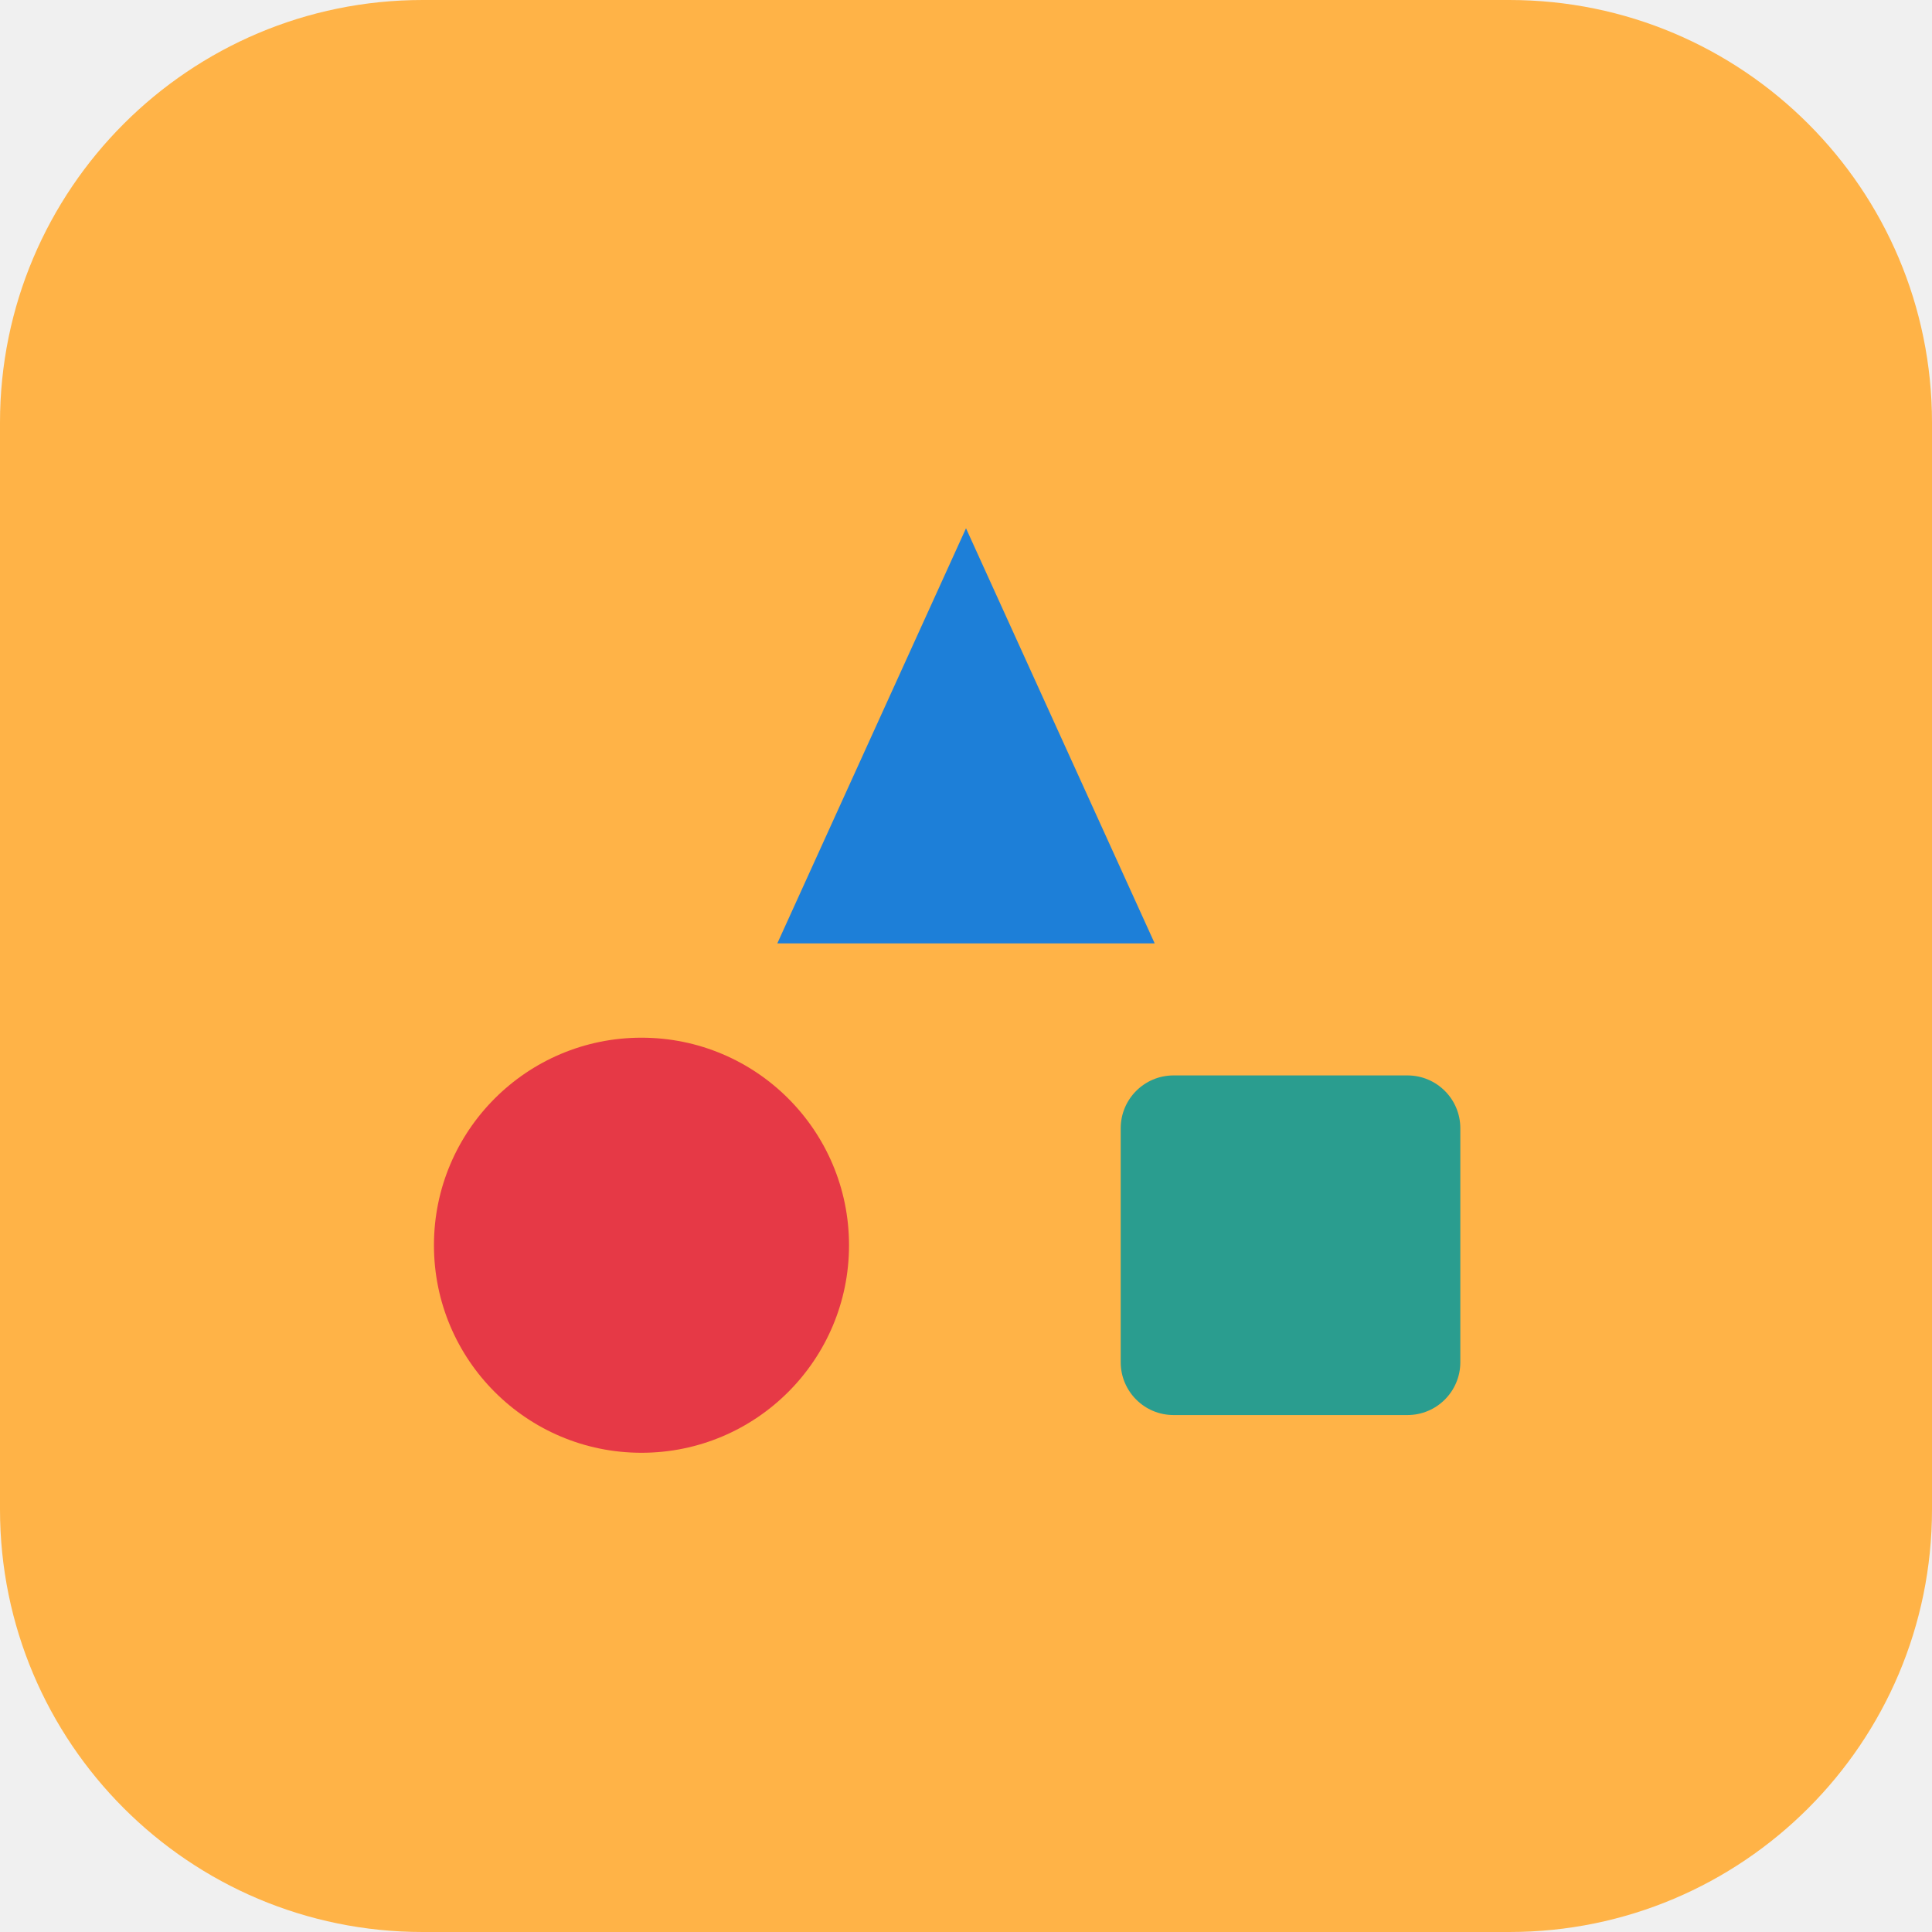
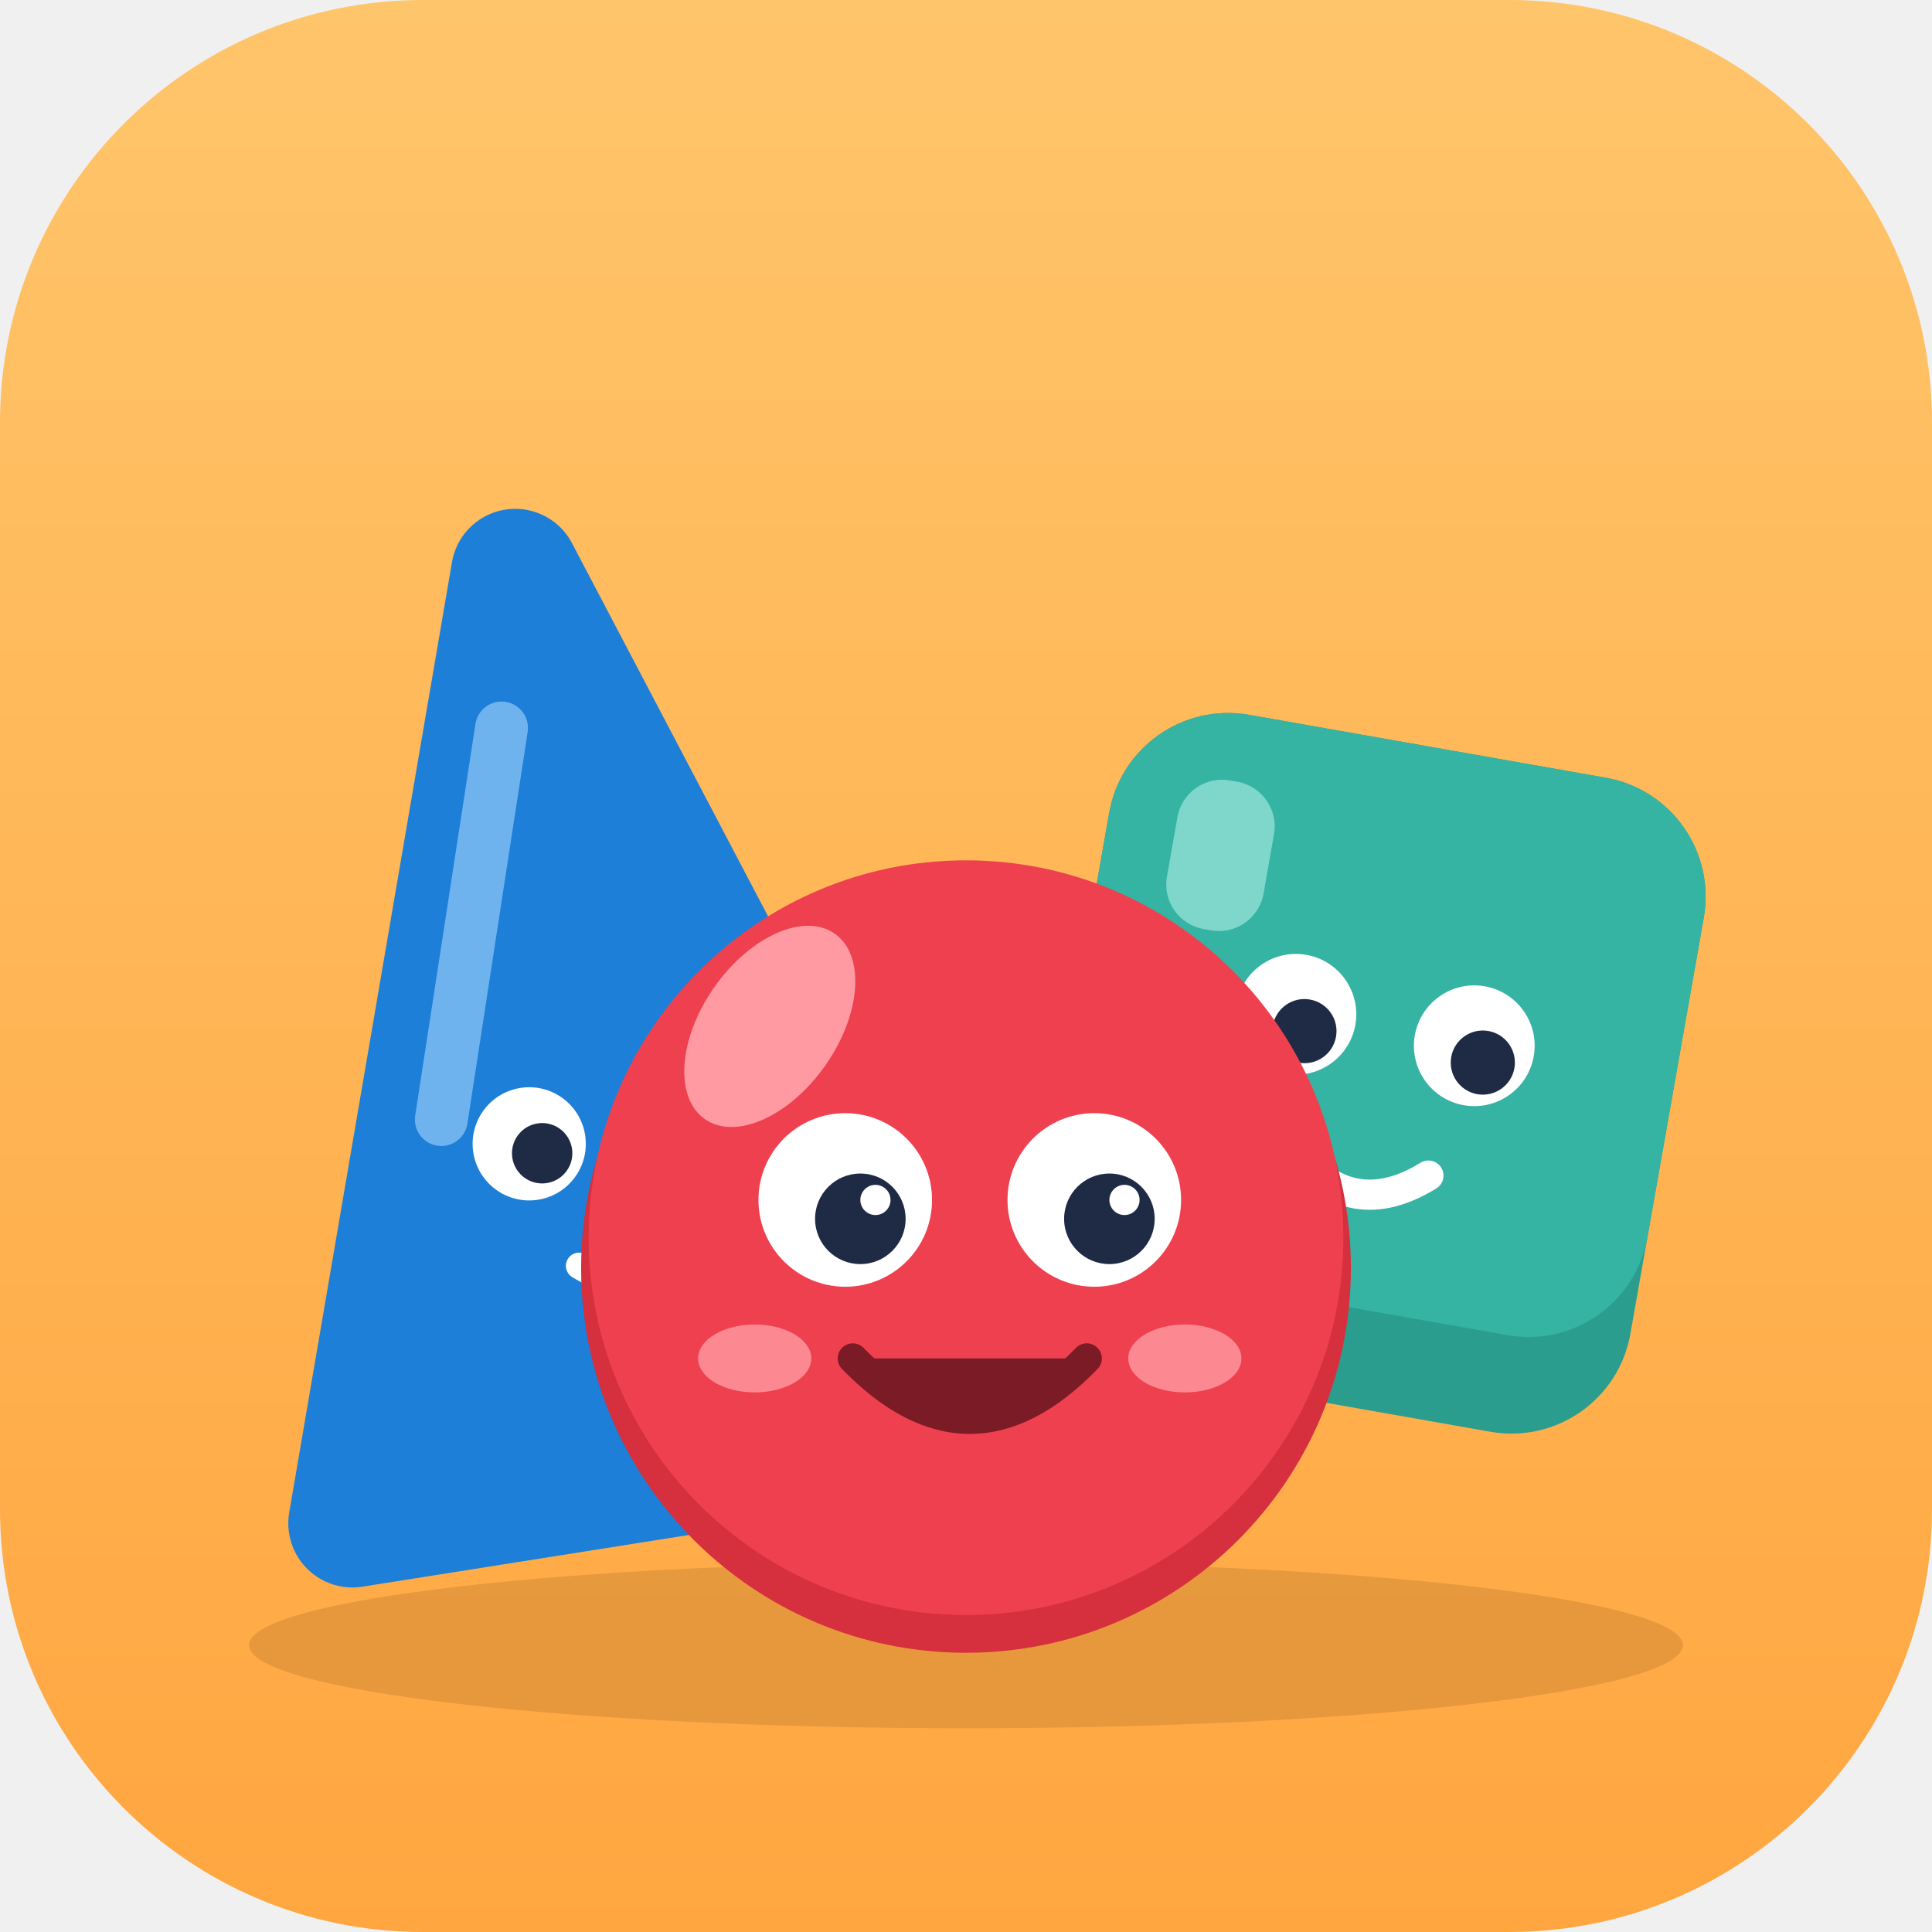
<svg xmlns="http://www.w3.org/2000/svg" viewBox="0 0 512 512">
-   <rect width="512" height="512" rx="112" fill="#FFB347" />
-   <polygon points="256,140 206,250 306,250" fill="#1D7FD8" />
-   <circle cx="170" cy="330" r="55" fill="#E63946" />
-   <rect x="297" y="285" width="90" height="90" rx="14" fill="#2A9D8F" />
+   <defs>
+     <linearGradient id="bg" x1="0" y1="0" x2="0" y2="1">
+       <stop offset="0" stop-color="#FFC56B" />
+       <stop offset="1" stop-color="#FFA640" />
+     </linearGradient>
+   </defs>
+   <rect width="512" height="512" rx="112" fill="url(#bg)" />
+   <ellipse cx="256" cy="436" rx="190" ry="22" fill="rgba(122,70,20,.18)" />
+   <g transform="rotate(-9 160 300)">
+     <path d="M160 150 L78 392 L242 392 Z" fill="#1d7fd8" stroke="#1d7fd8" stroke-width="34" stroke-linejoin="round" />
+     <path d="M150 190 L118 290" stroke="#6fb3ee" stroke-width="14" stroke-linecap="round" />
+     <circle cx="140" cy="300" r="15" fill="#fff" />
+     <circle cx="182" cy="300" r="15" fill="#fff" />
+     <circle cx="143" cy="303" r="8" fill="#1f2a44" />
+     <circle cx="185" cy="303" r="8" fill="#1f2a44" />
+     <path d="M148 334 q14 12 28 0" fill="none" stroke="#fff" stroke-width="7" stroke-linecap="round" />
+   </g>
+   <g transform="rotate(10 360 290)">
+     <rect x="282" y="196" width="160" height="176" rx="32" fill="#2a9d8f" />
+     <rect x="282" y="196" width="160" height="150" rx="32" fill="#35b3a3" />
+     <rect x="300" y="214" width="26" height="40" rx="12" fill="#7fd6ca" />
+     <circle cx="340" cy="272" r="16" fill="#fff" />
+     <circle cx="388" cy="272" r="16" fill="#fff" />
+     <circle cx="343" cy="276" r="8.5" fill="#1f2a44" />
+     <circle cx="391" cy="276" r="8.5" fill="#1f2a44" />
+     <path d="M346 308 q18 16 36 0" fill="none" stroke="#fff" stroke-width="8" stroke-linecap="round" />
+   </g>
+   <circle cx="256" cy="336" r="102" fill="#d62f3d" />
+   <circle cx="256" cy="328" r="100" fill="#ef4050" />
+   <ellipse cx="204" cy="272" rx="18" ry="30" transform="rotate(35 204 272)" fill="#ff9aa3" />
+   <circle cx="224" cy="318" r="23" fill="#fff" />
+   <circle cx="290" cy="318" r="23" fill="#fff" />
+   <circle cx="228" cy="323" r="12" fill="#1f2a44" />
+   <circle cx="294" cy="323" r="12" fill="#1f2a44" />
+   <circle cx="232" cy="318" r="4" fill="#fff" />
+   <circle cx="298" cy="318" r="4" fill="#fff" />
+   <path d="M226 360 Q257 392 288 360" fill="#7a1b25" stroke="#7a1b25" stroke-width="8" stroke-linejoin="round" stroke-linecap="round" />
+   <ellipse cx="200" cy="360" rx="15" ry="9" fill="#ff9aa3" opacity=".8" />
+   <ellipse cx="314" cy="360" rx="15" ry="9" fill="#ff9aa3" opacity=".8" />
</svg>
